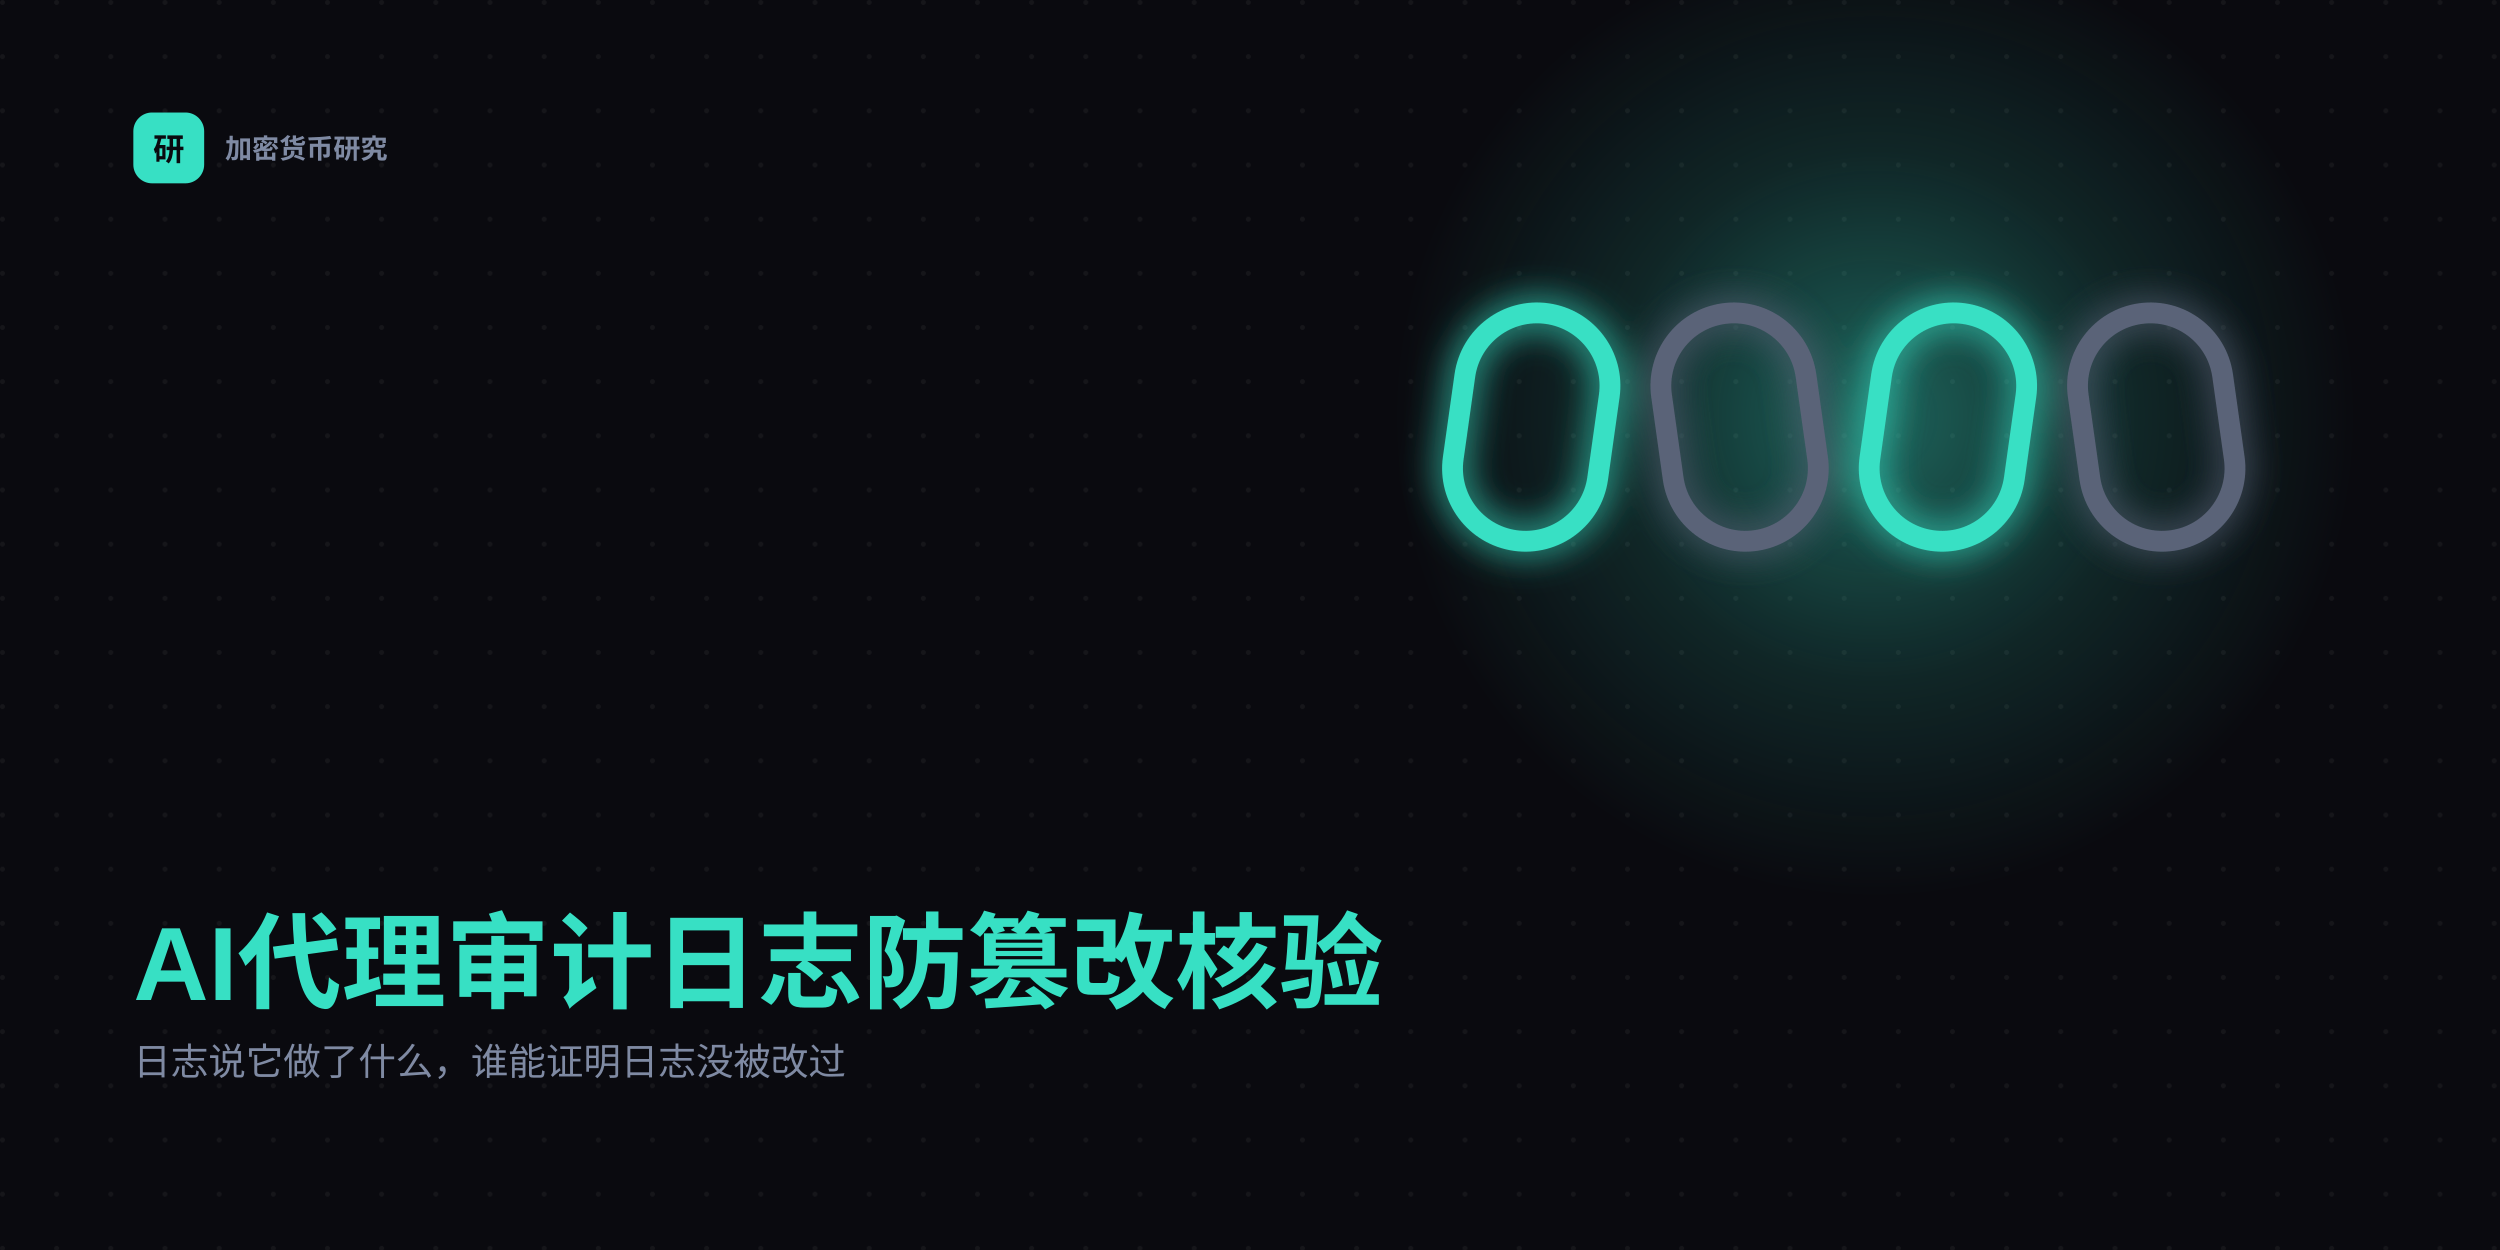
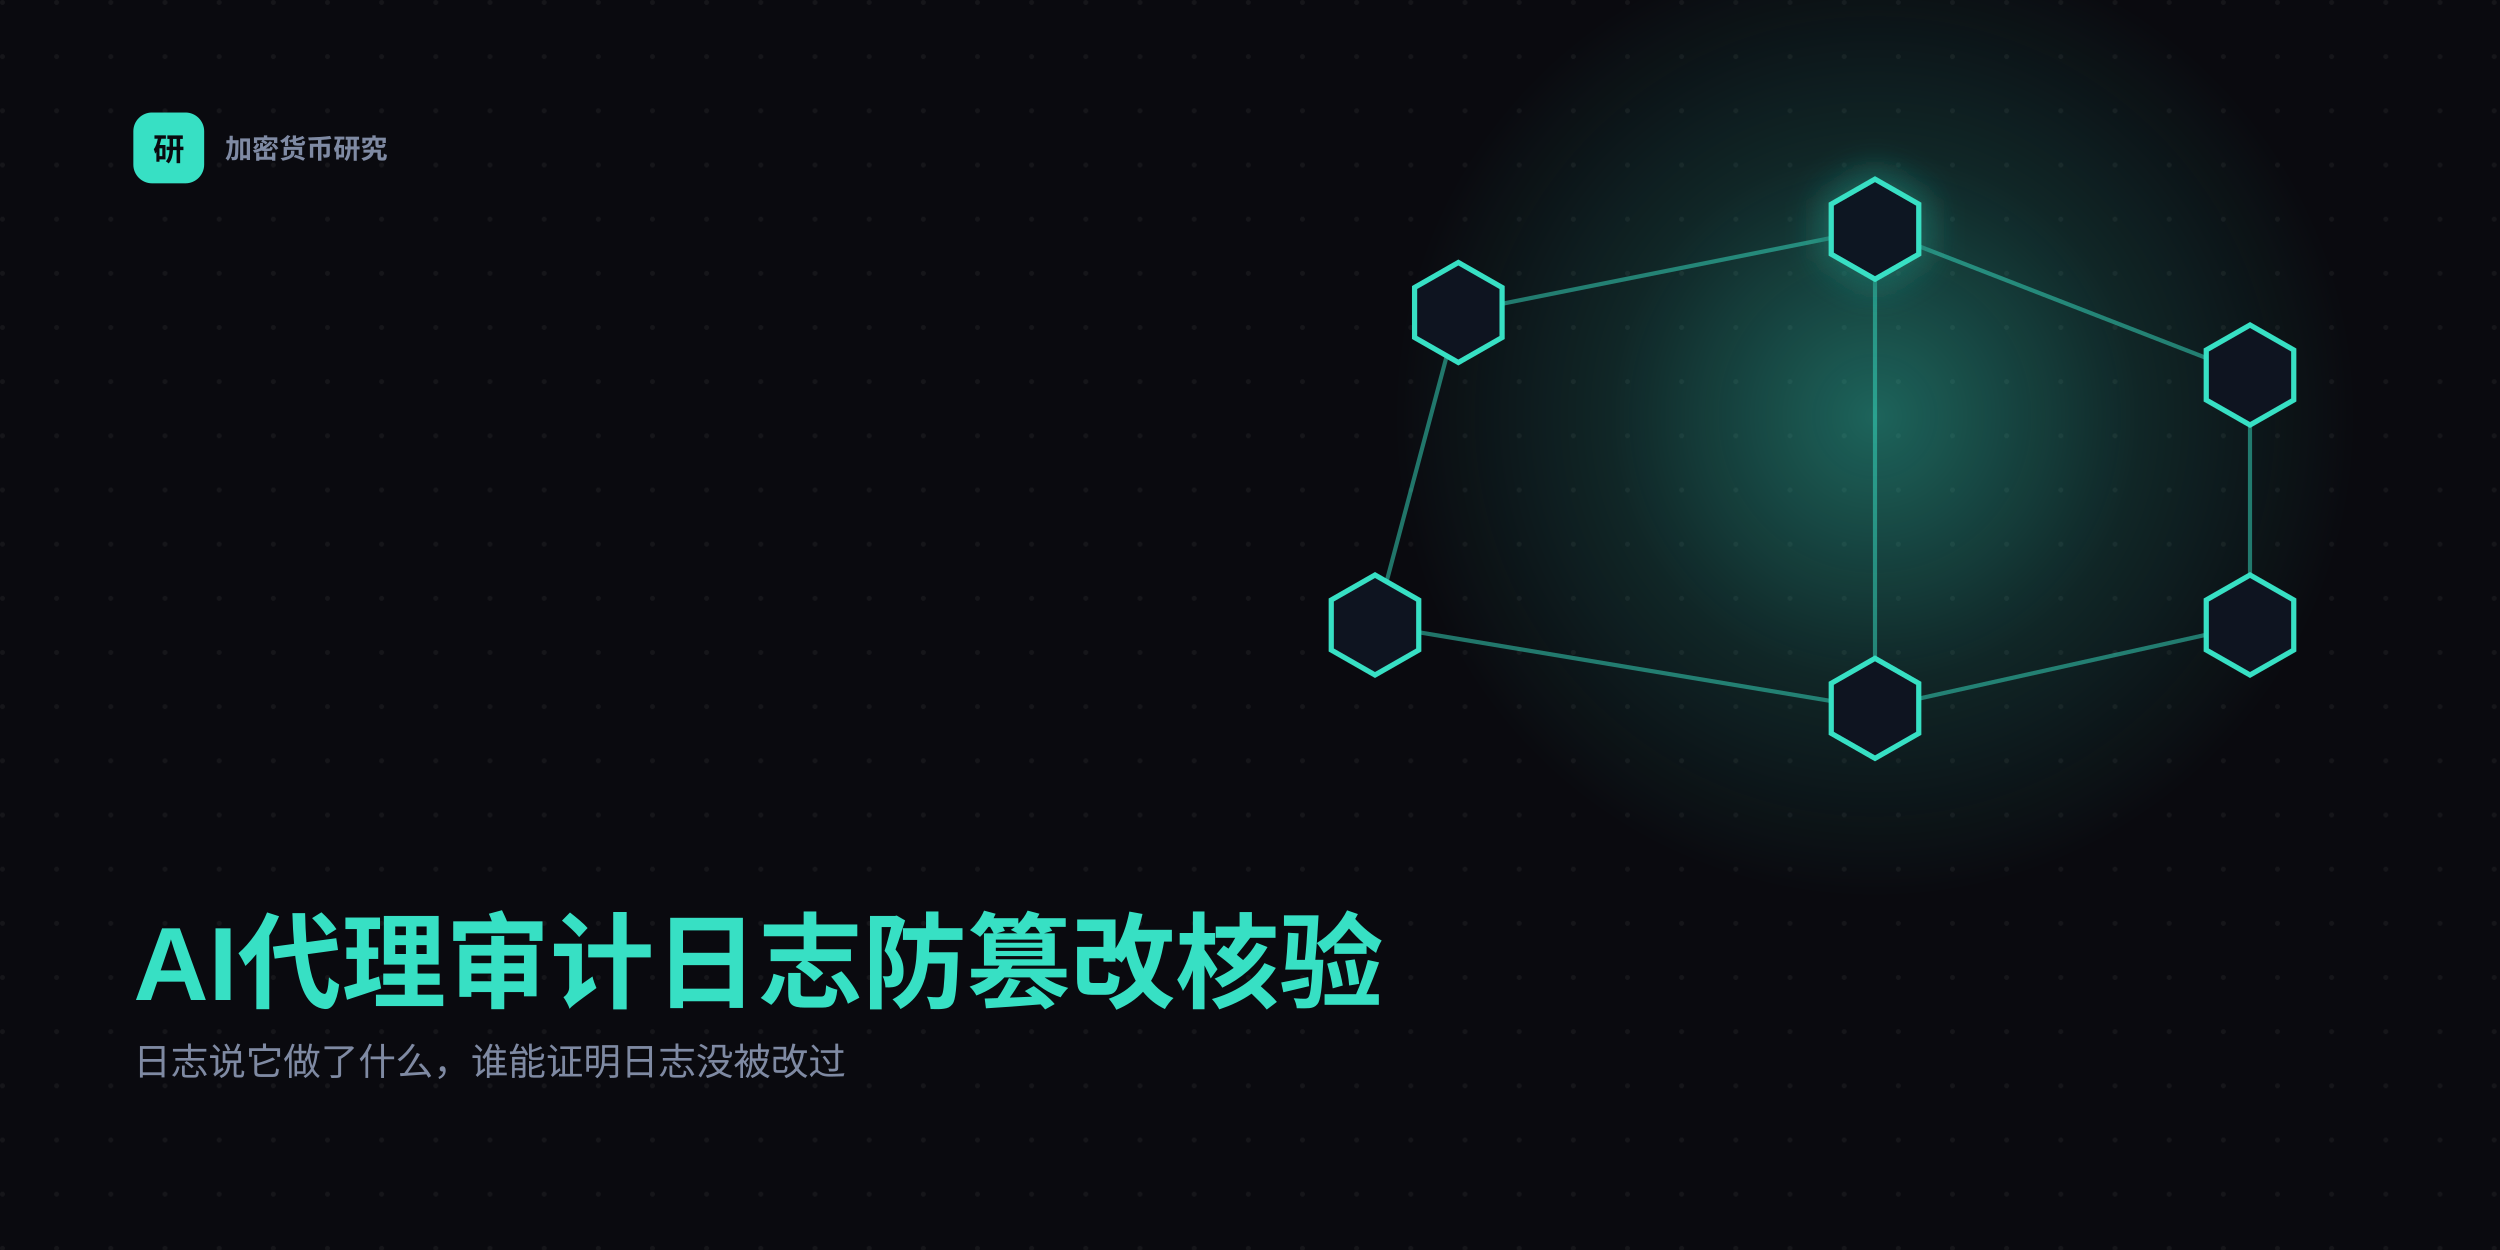
<svg xmlns="http://www.w3.org/2000/svg" viewBox="0 0 1200 600" role="img" aria-label="AI代理审计日志防篡改核验：日志说它做了什么，谁能证明日志没被改过 主题配图">
  <defs>
    <radialGradient id="glowagentauditzh" cx="50%" cy="50%" r="50%">
      <stop offset="0%" stop-color="#37e0c4" stop-opacity="0.42" />
      <stop offset="55%" stop-color="#37e0c4" stop-opacity="0.13" />
      <stop offset="100%" stop-color="#37e0c4" stop-opacity="0" />
    </radialGradient>
    <linearGradient id="baragentauditzh" x1="0" y1="1" x2="0" y2="0">
      <stop offset="0%" stop-color="#2fb6e0" stop-opacity="0.95" />
      <stop offset="100%" stop-color="#37e0c4" stop-opacity="0.95" />
    </linearGradient>
    <filter id="softagentauditzh" x="-80%" y="-80%" width="260%" height="260%">
      <feGaussianBlur stdDeviation="9" result="b" />
      <feMerge>
        <feMergeNode in="b" />
        <feMergeNode in="SourceGraphic" />
      </feMerge>
    </filter>
    <pattern id="dotsagentauditzh" width="26" height="26" patternUnits="userSpaceOnUse">
      <circle cx="1.2" cy="1.2" r="1.2" fill="#ffffff" fill-opacity="0.05" />
    </pattern>
  </defs>
  <rect width="1200" height="600" fill="#0a0a0f" />
  <rect width="1200" height="600" fill="url(#dotsagentauditzh)" />
  <g transform="translate(64,54)">
    <rect x="0" y="0" width="34" height="34" rx="9" fill="#37e0c4" />
    <text x="17" y="23" font-family="'Segoe UI',Arial,sans-serif" font-size="15" font-weight="700" fill="#0a0a0f" text-anchor="middle">研</text>
    <text x="44" y="22" font-family="'Segoe UI',Arial,sans-serif" font-size="13" font-weight="600" fill="#7f8aa3">加密货币研究</text>
  </g>
  <circle cx="900" cy="200" r="230" fill="url(#glowagentauditzh)" />
-   <g filter="url(#softagentauditzh)">
-     <rect x="700" y="150" width="70" height="110" rx="35" fill="none" stroke="#37e0c4" stroke-width="10" transform="rotate(8 735 205)" />
-     <rect x="800" y="150" width="70" height="110" rx="35" fill="none" stroke="#5a6478" stroke-width="10" transform="rotate(-8 835 205)" />
-     <rect x="900" y="150" width="70" height="110" rx="35" fill="none" stroke="#37e0c4" stroke-width="10" transform="rotate(8 935 205)" />
-     <rect x="1000" y="150" width="70" height="110" rx="35" fill="none" stroke="#5a6478" stroke-width="10" transform="rotate(-8 1035 205)" />
+   <g>
+     <line x1="700" y1="150" x2="900" y2="110" stroke="#37e0c4" stroke-width="2" opacity="0.5" />
+     <line x1="900" y1="110" x2="1080" y2="180" stroke="#37e0c4" stroke-width="2" opacity="0.5" />
+     <line x1="700" y1="150" x2="660" y2="300" stroke="#37e0c4" stroke-width="2" opacity="0.5" />
+     <line x1="900" y1="110" x2="900" y2="340" stroke="#37e0c4" stroke-width="2" opacity="0.5" />
+     <line x1="1080" y1="180" x2="1080" y2="300" stroke="#37e0c4" stroke-width="2" opacity="0.5" />
+     <line x1="660" y1="300" x2="900" y2="340" stroke="#37e0c4" stroke-width="2" opacity="0.5" />
+     <line x1="900" y1="340" x2="1080" y2="300" stroke="#37e0c4" stroke-width="2" opacity="0.5" />
+     <g transform="translate(700,150)">
+       <polygon points="0,-24 21,-12 21,12 0,24 -21,12 -21,-12" fill="#0e1420" stroke="#37e0c4" stroke-width="2.5" />
+     </g>
+     <g transform="translate(900,110)">
+       <polygon points="0,-24 21,-12 21,12 0,24 -21,12 -21,-12" fill="#0e1420" stroke="#37e0c4" stroke-width="2.5" filter="url(#softagentauditzh)" />
+     </g>
+     <g transform="translate(1080,180)">
+       <polygon points="0,-24 21,-12 21,12 0,24 -21,12 -21,-12" fill="#0e1420" stroke="#37e0c4" stroke-width="2.5" />
+     </g>
+     <g transform="translate(660,300)">
+       <polygon points="0,-24 21,-12 21,12 0,24 -21,12 -21,-12" fill="#0e1420" stroke="#37e0c4" stroke-width="2.5" />
+     </g>
+     <g transform="translate(900,340)">
+       <polygon points="0,-24 21,-12 21,12 0,24 -21,12 -21,-12" fill="#0e1420" stroke="#37e0c4" stroke-width="2.5" />
+     </g>
+     <g transform="translate(1080,300)">
+       <polygon points="0,-24 21,-12 21,12 0,24 -21,12 -21,-12" fill="#0e1420" stroke="#37e0c4" stroke-width="2.5" />
+     </g>
  </g>
  <g font-family="'Segoe UI',Arial,sans-serif" font-weight="800">
    <text font-size="50" fill="#37e0c4">
      <tspan x="64" y="480">AI代理审计日志防篡改核验</tspan>
    </text>
  </g>
  <text x="64" y="516" font-family="'Segoe UI',Arial,sans-serif" font-size="18" fill="#7f8aa3">日志说它做了什么，谁能证明日志没被改过</text>
</svg>
